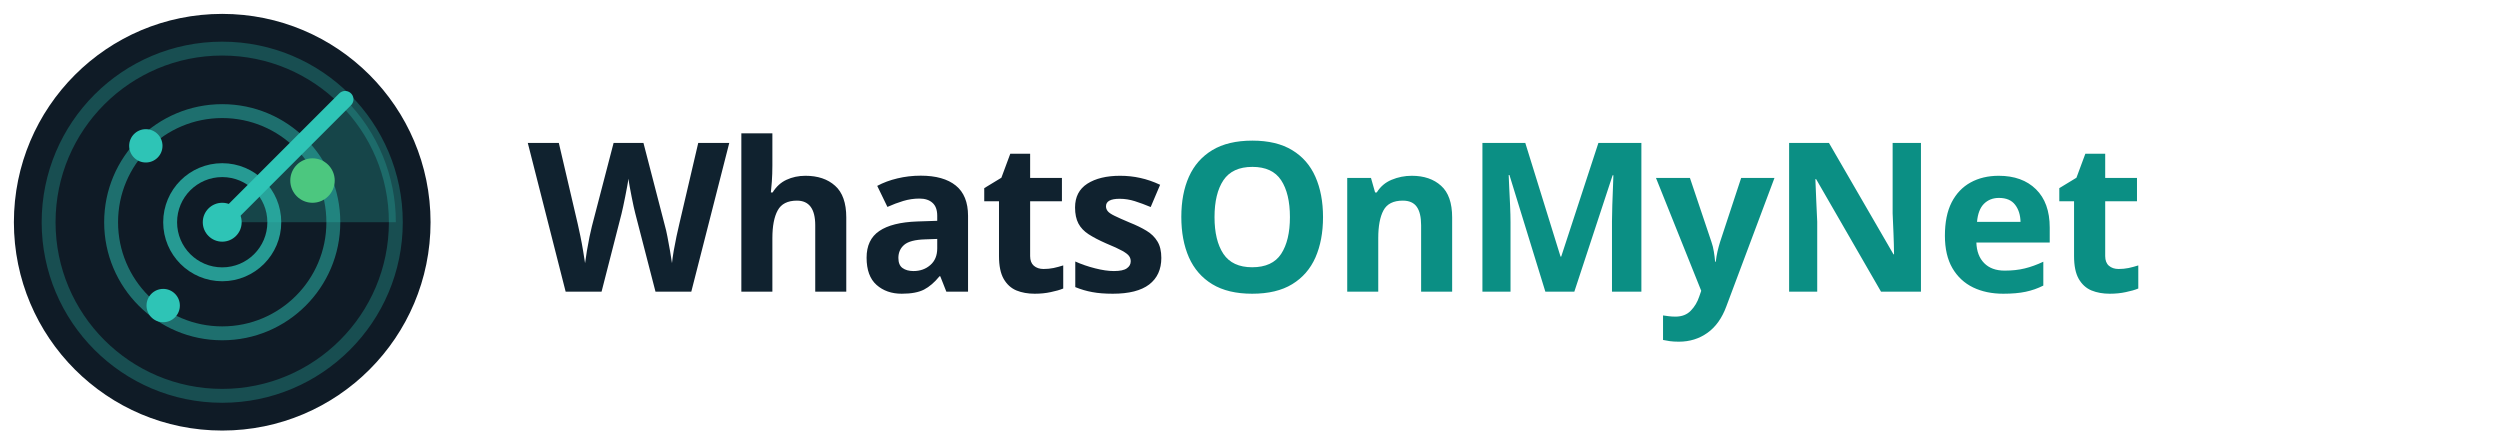
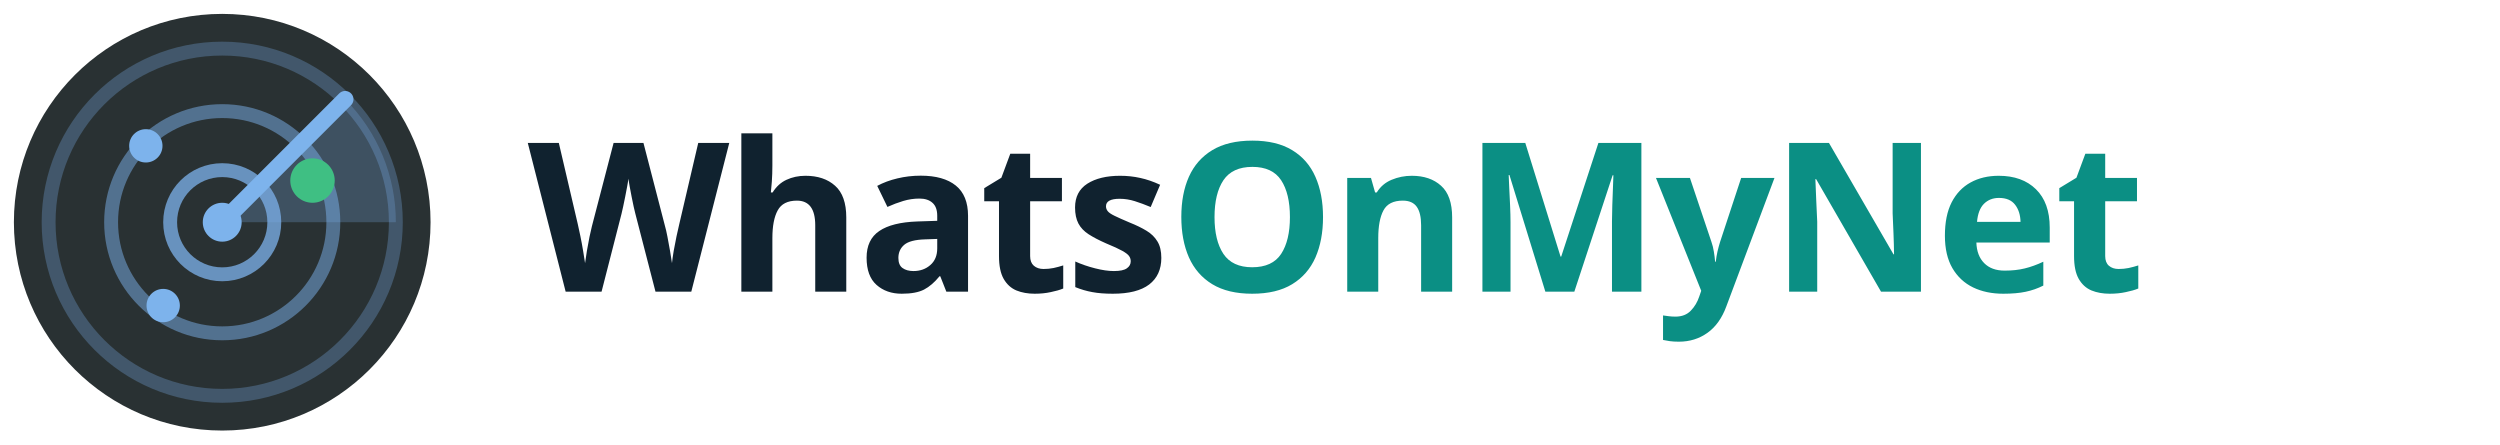
<svg xmlns="http://www.w3.org/2000/svg" viewBox="0 0 360 64" role="img" aria-label="WhatsOnMyNet">
  <g transform="translate(0 0)">
-     <circle cx="32" cy="32" r="30" fill="#0F1B26" />
-     <circle cx="32" cy="32" r="25" fill="none" stroke="#2EC4B6" stroke-opacity=".3" stroke-width="2" />
-     <circle cx="32" cy="32" r="16" fill="none" stroke="#2EC4B6" stroke-opacity=".5" stroke-width="2" />
-     <circle cx="32" cy="32" r="7.5" fill="none" stroke="#2EC4B6" stroke-opacity=".75" stroke-width="2" />
-     <path d="M32 32 L49.7 14.3 A25 25 0 0 1 57 32 Z" fill="#2EC4B6" fill-opacity=".25" />
-     <path d="M32 32 L49.7 14.3" stroke="#2EC4B6" stroke-width="2.4" stroke-linecap="round" />
-     <circle cx="32" cy="32" r="2.8" fill="#2EC4B6" />
-     <circle cx="45" cy="26" r="3.2" fill="#4CC77F" />
-     <circle cx="21" cy="21" r="2.4" fill="#2EC4B6" />
-     <circle cx="23.5" cy="44" r="2.4" fill="#2EC4B6" />
+     <circle cx="32" cy="32" r="30" fill="#293133" />
+     <circle cx="32" cy="32" r="25" fill="none" stroke="#7DB3EC" stroke-opacity=".3" stroke-width="2" />
+     <circle cx="32" cy="32" r="16" fill="none" stroke="#7DB3EC" stroke-opacity=".5" stroke-width="2" />
+     <circle cx="32" cy="32" r="7.5" fill="none" stroke="#7DB3EC" stroke-opacity=".75" stroke-width="2" />
+     <path d="M32 32 L49.7 14.3 A25 25 0 0 1 57 32 Z" fill="#7DB3EC" fill-opacity=".25" />
+     <path d="M32 32 L49.7 14.3" stroke="#7DB3EC" stroke-width="2.4" stroke-linecap="round" />
+     <circle cx="32" cy="32" r="2.8" fill="#7DB3EC" />
+     <circle cx="45" cy="26" r="3.2" fill="#3FBF83" />
+     <circle cx="21" cy="21" r="2.4" fill="#7DB3EC" />
+     <circle cx="23.5" cy="44" r="2.4" fill="#7DB3EC" />
  </g>
  <text x="76" y="42" font-family="IBM Plex Sans, Segoe UI, sans-serif" font-size="30" font-weight="600" letter-spacing="-0.6" fill="#10222F">Whats<tspan fill="#0B8F84">OnMyNet</tspan>
  </text>
</svg>
